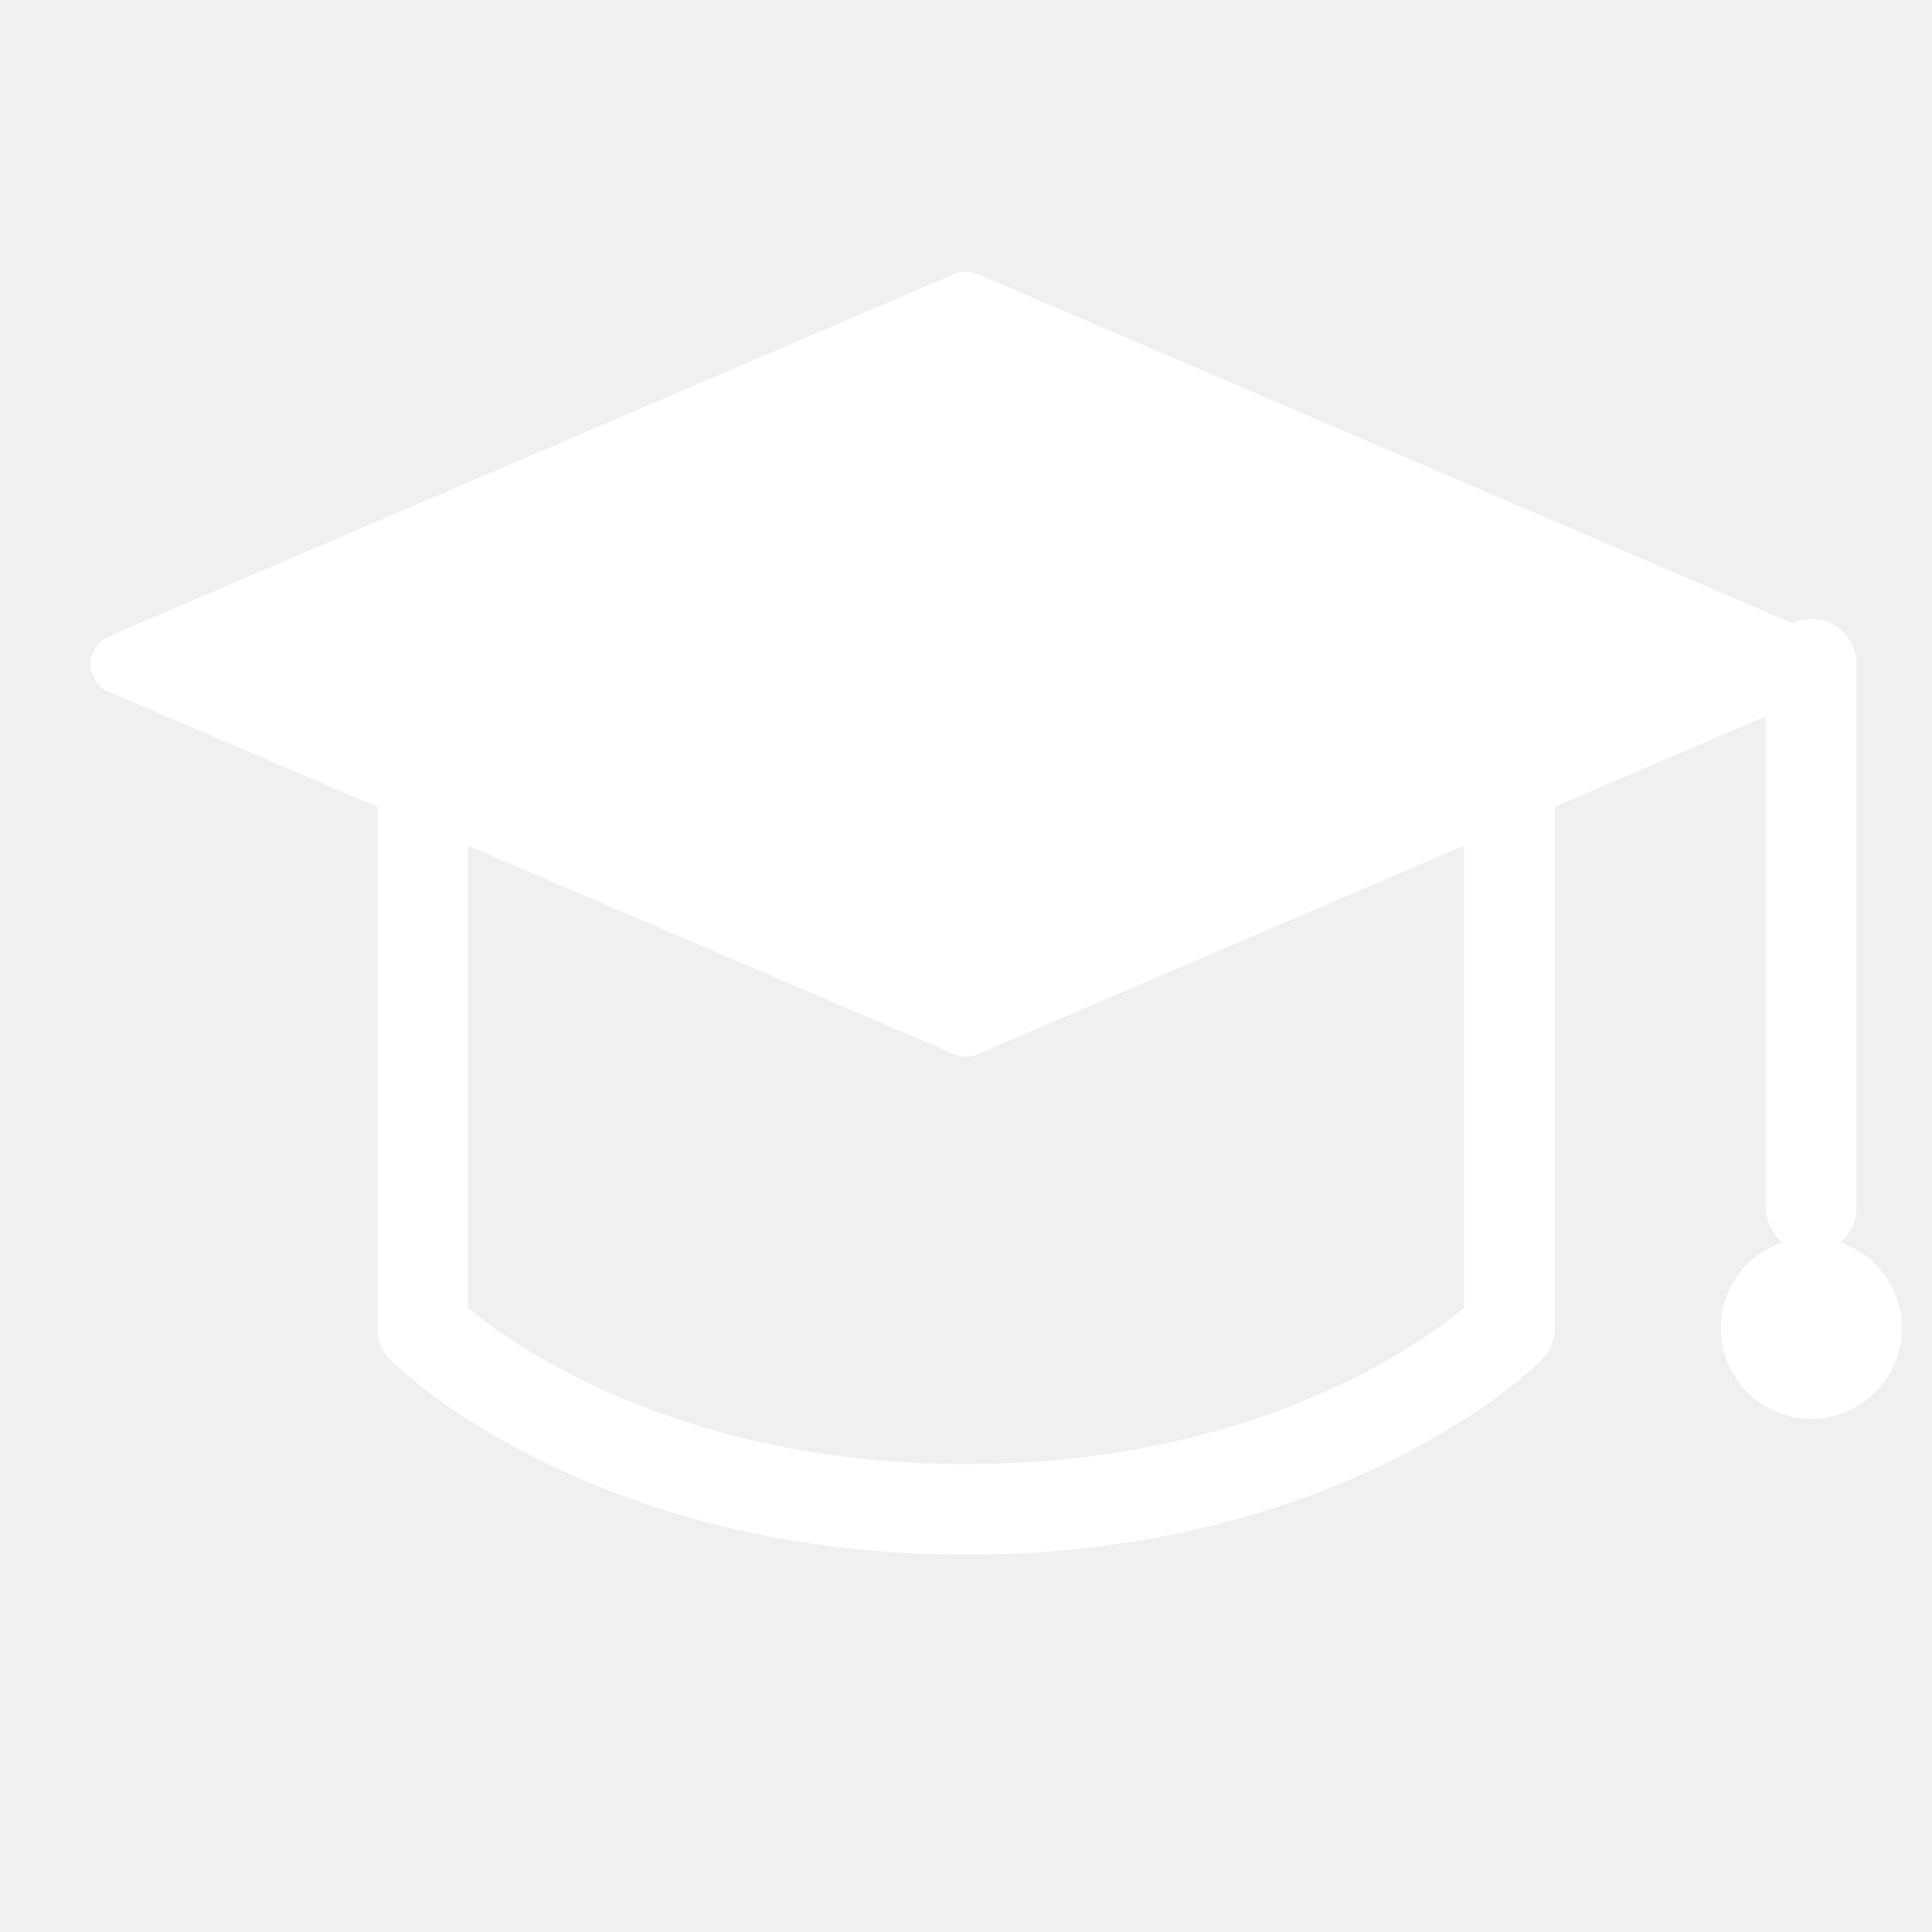
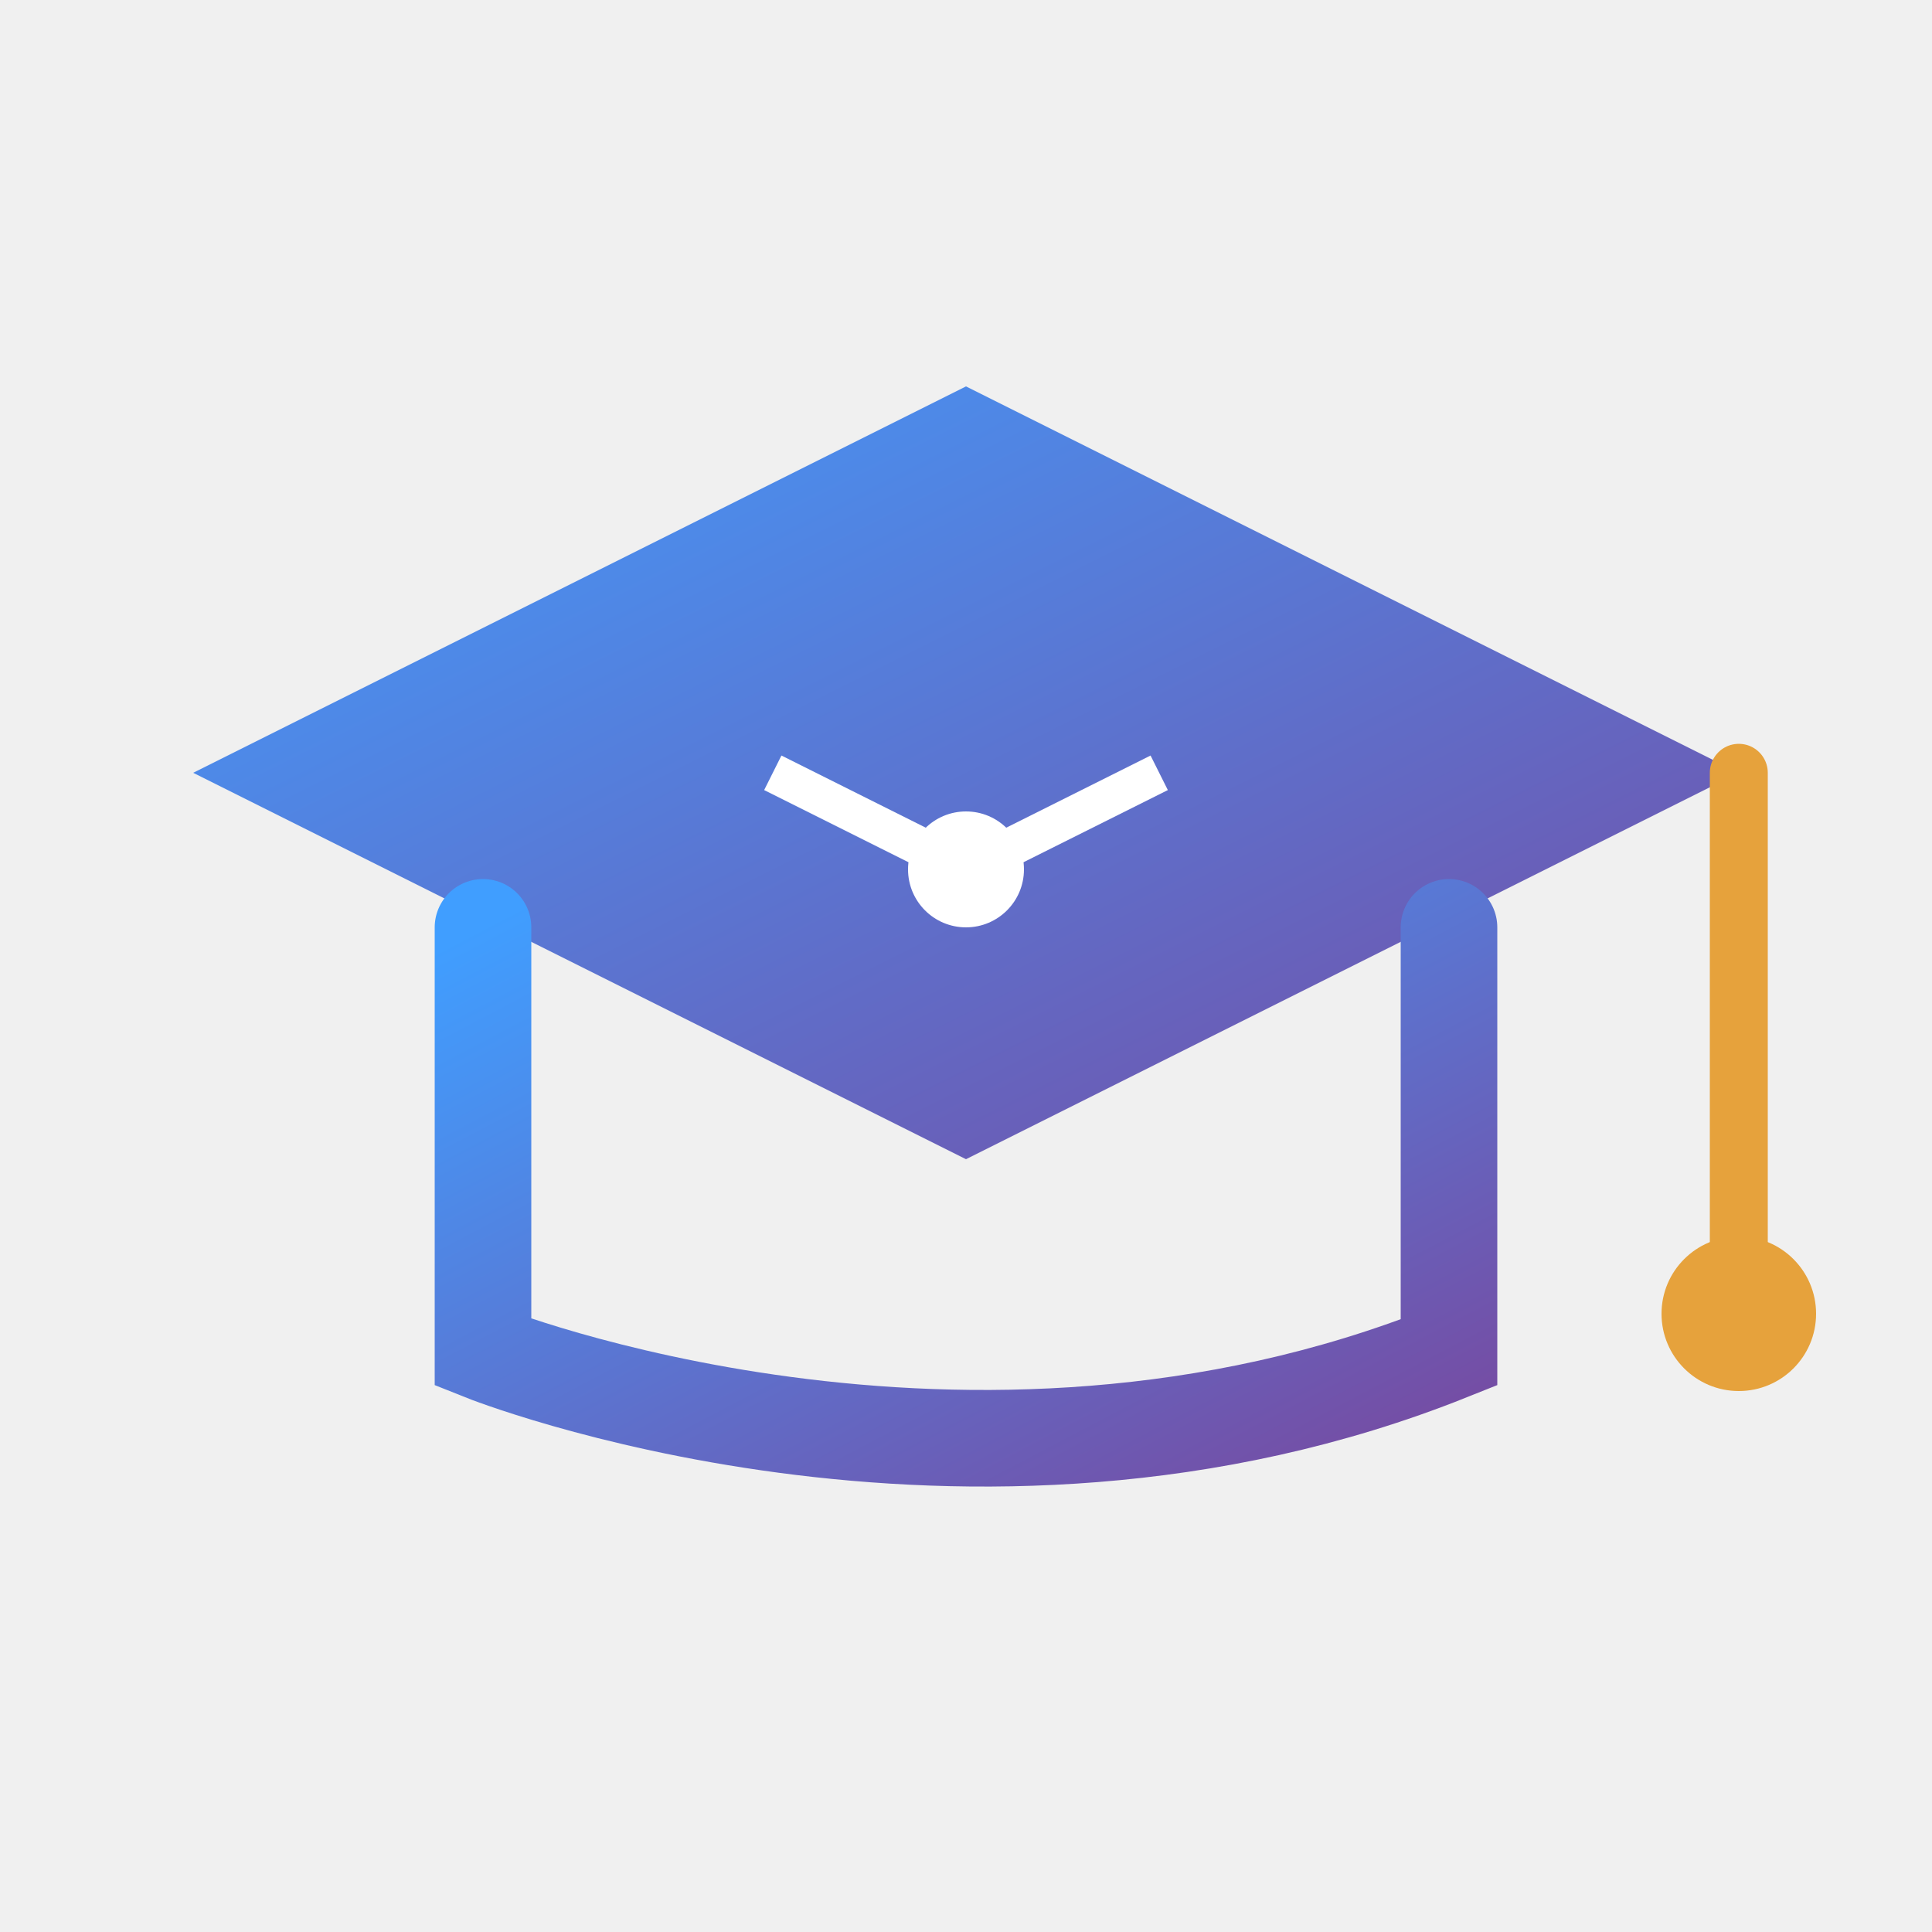
- <svg xmlns="http://www.w3.org/2000/svg" width="64" height="64" viewBox="0 0 64 64">
-   <path d="M32 10L4 22L32 34L60 22L32 10Z" fill="white" stroke="white" stroke-width="2" stroke-linejoin="round" />
-   <path d="M14 26.5V44C14 44 20 50 32 50C44 50 50 44 50 44V26.5" fill="none" stroke="white" stroke-width="3" stroke-linecap="round" stroke-linejoin="round" />
-   <line x1="60" y1="22" x2="60" y2="40" stroke="white" stroke-width="3" stroke-linecap="round" />
-   <circle cx="60" cy="44" r="3" fill="white" />
+ <svg xmlns="http://www.w3.org/2000/svg" viewBox="0 0 100 100">
+   <defs>
+     <linearGradient id="grad1" x1="0%" y1="0%" x2="100%" y2="100%">
+       <stop offset="0%" style="stop-color:#409EFF;stop-opacity:1" />
+       <stop offset="100%" style="stop-color:#764ba2;stop-opacity:1" />
+     </linearGradient>
+   </defs>
+   <path d="M50 20 L90 40 L50 60 L10 40 Z" fill="url(#grad1)" />
+   <path d="M25 48 L25 70 C25 70 50 80 75 70 L75 48" fill="none" stroke="url(#grad1)" stroke-width="5" stroke-linecap="round" />
+   <path d="M40 40 L50 45 L60 40" fill="none" stroke="white" stroke-width="2" />
+   <circle cx="50" cy="45" r="3" fill="white" />
+   <path d="M90 40 L90 65" fill="none" stroke="#E6A23C" stroke-width="3" stroke-linecap="round" />
+   <circle cx="90" cy="68" r="4" fill="#E6A23C" />
</svg>
